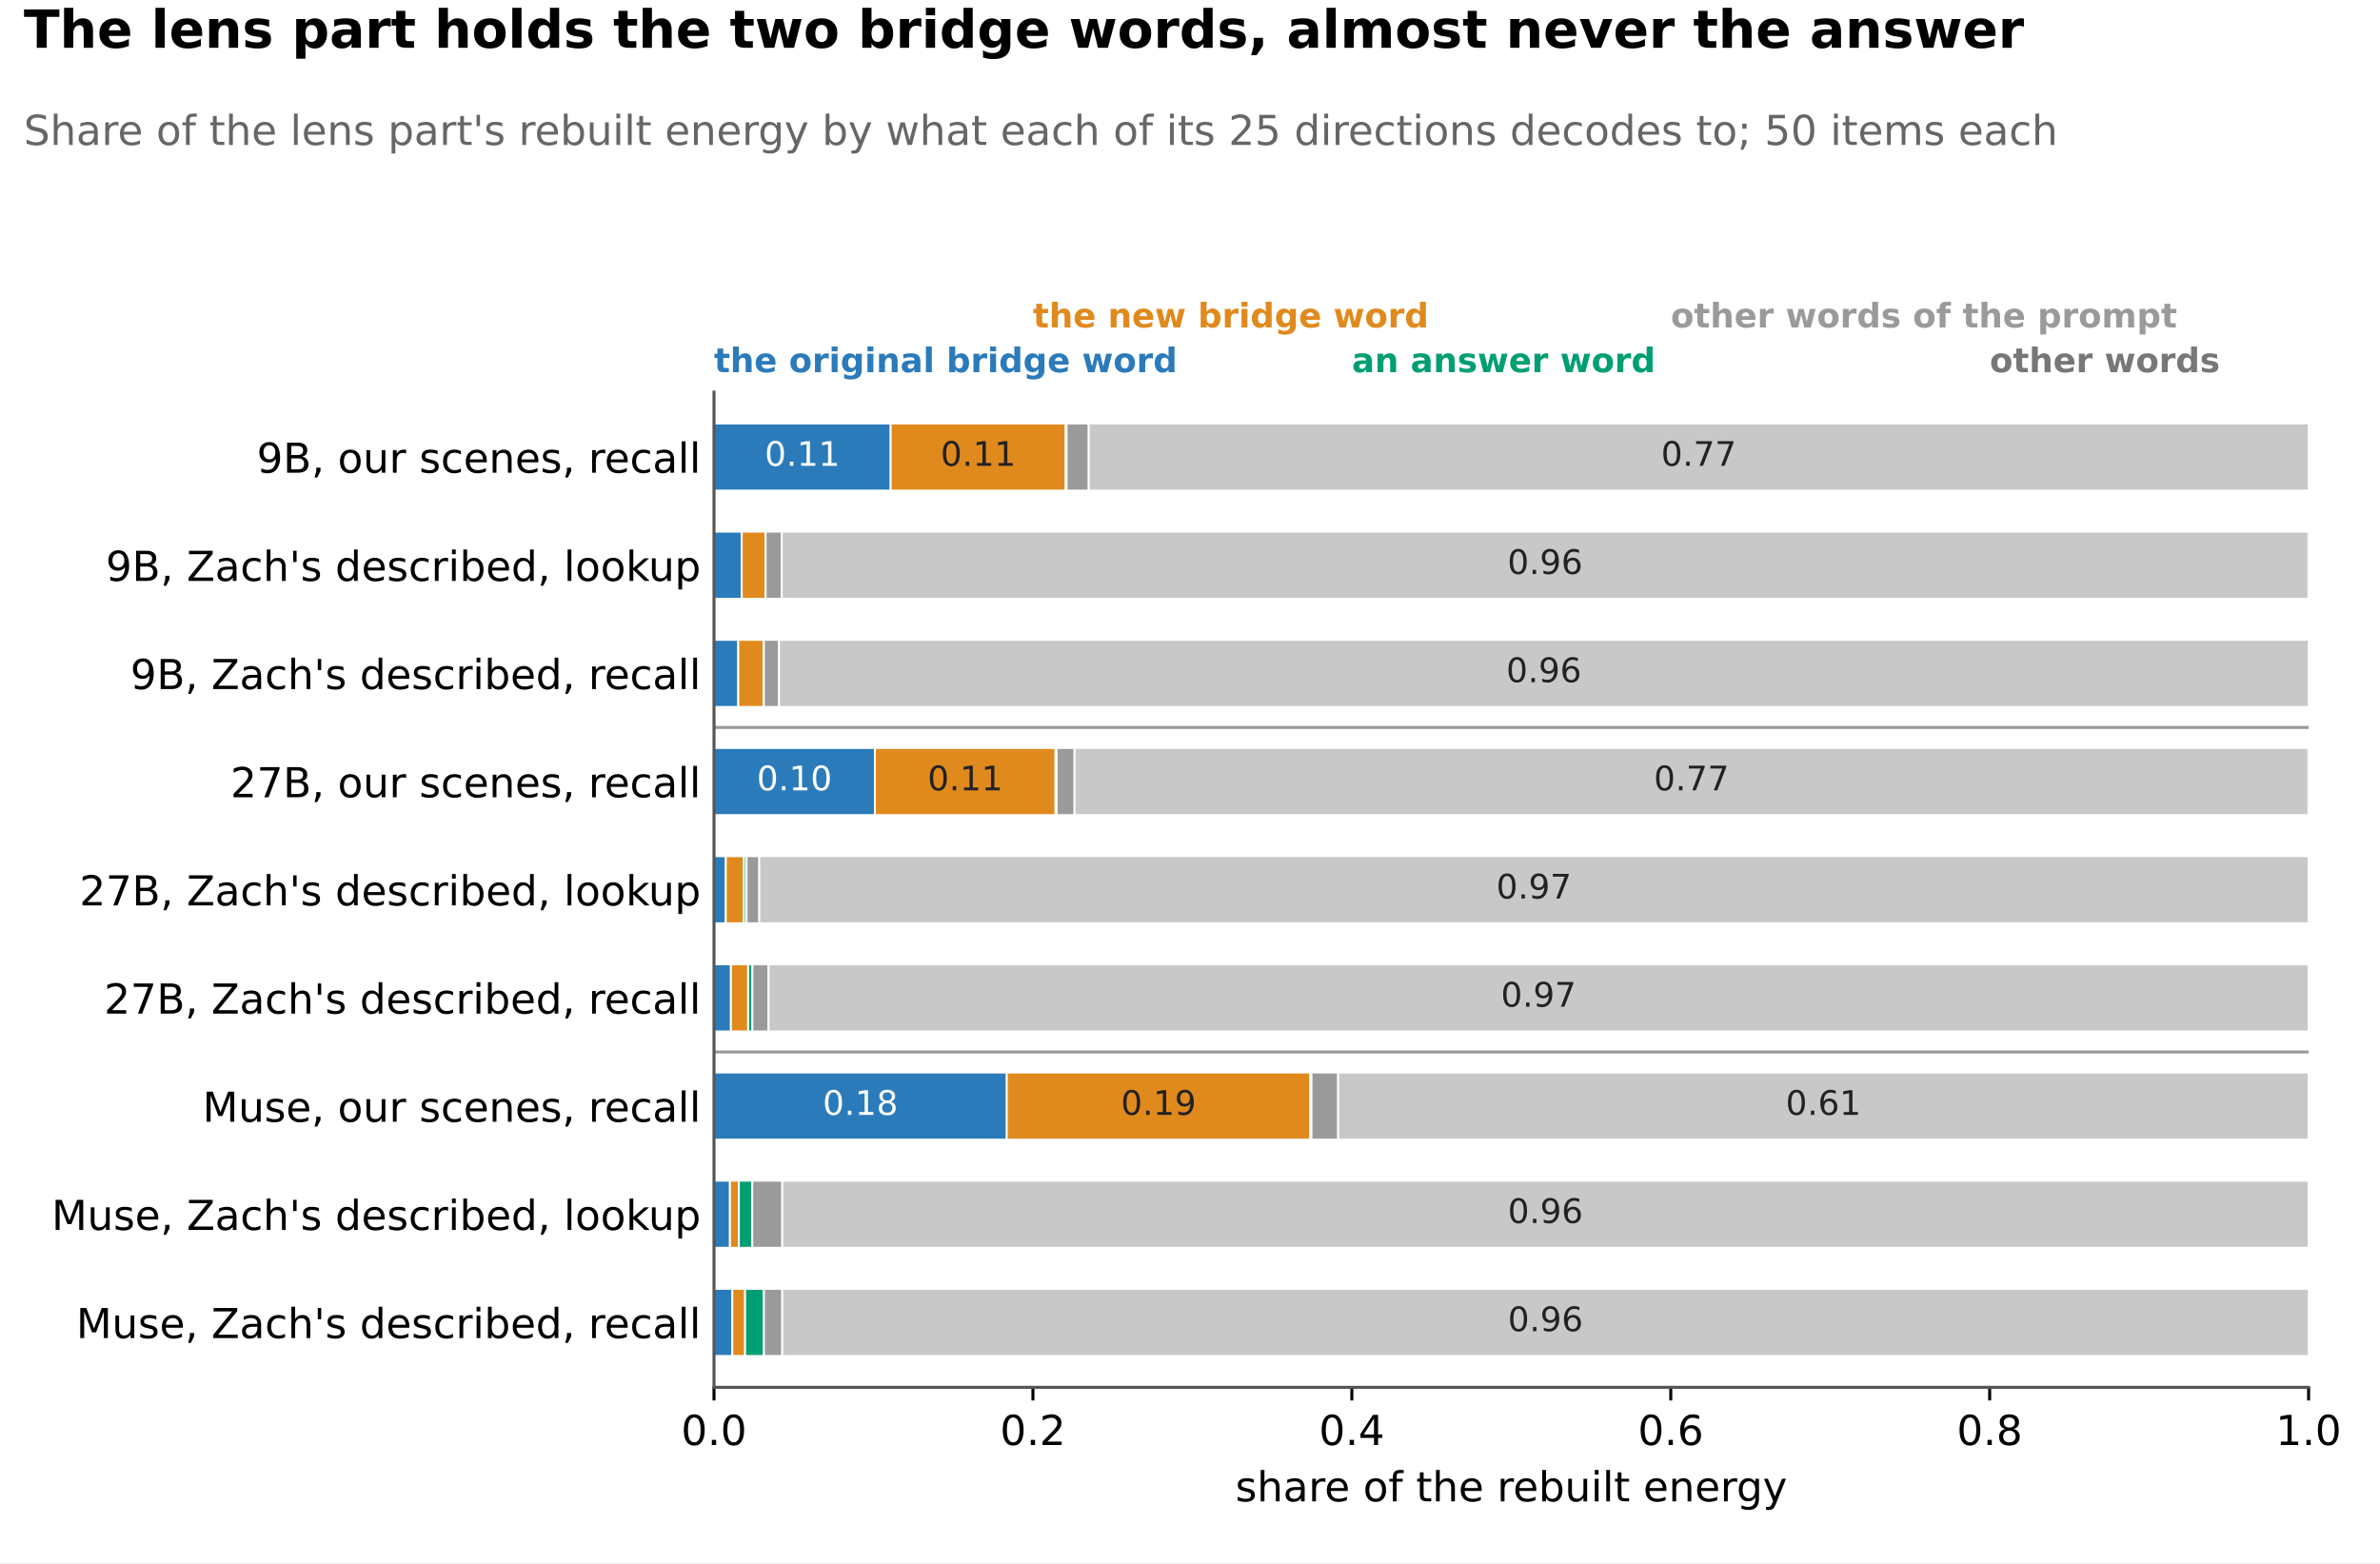
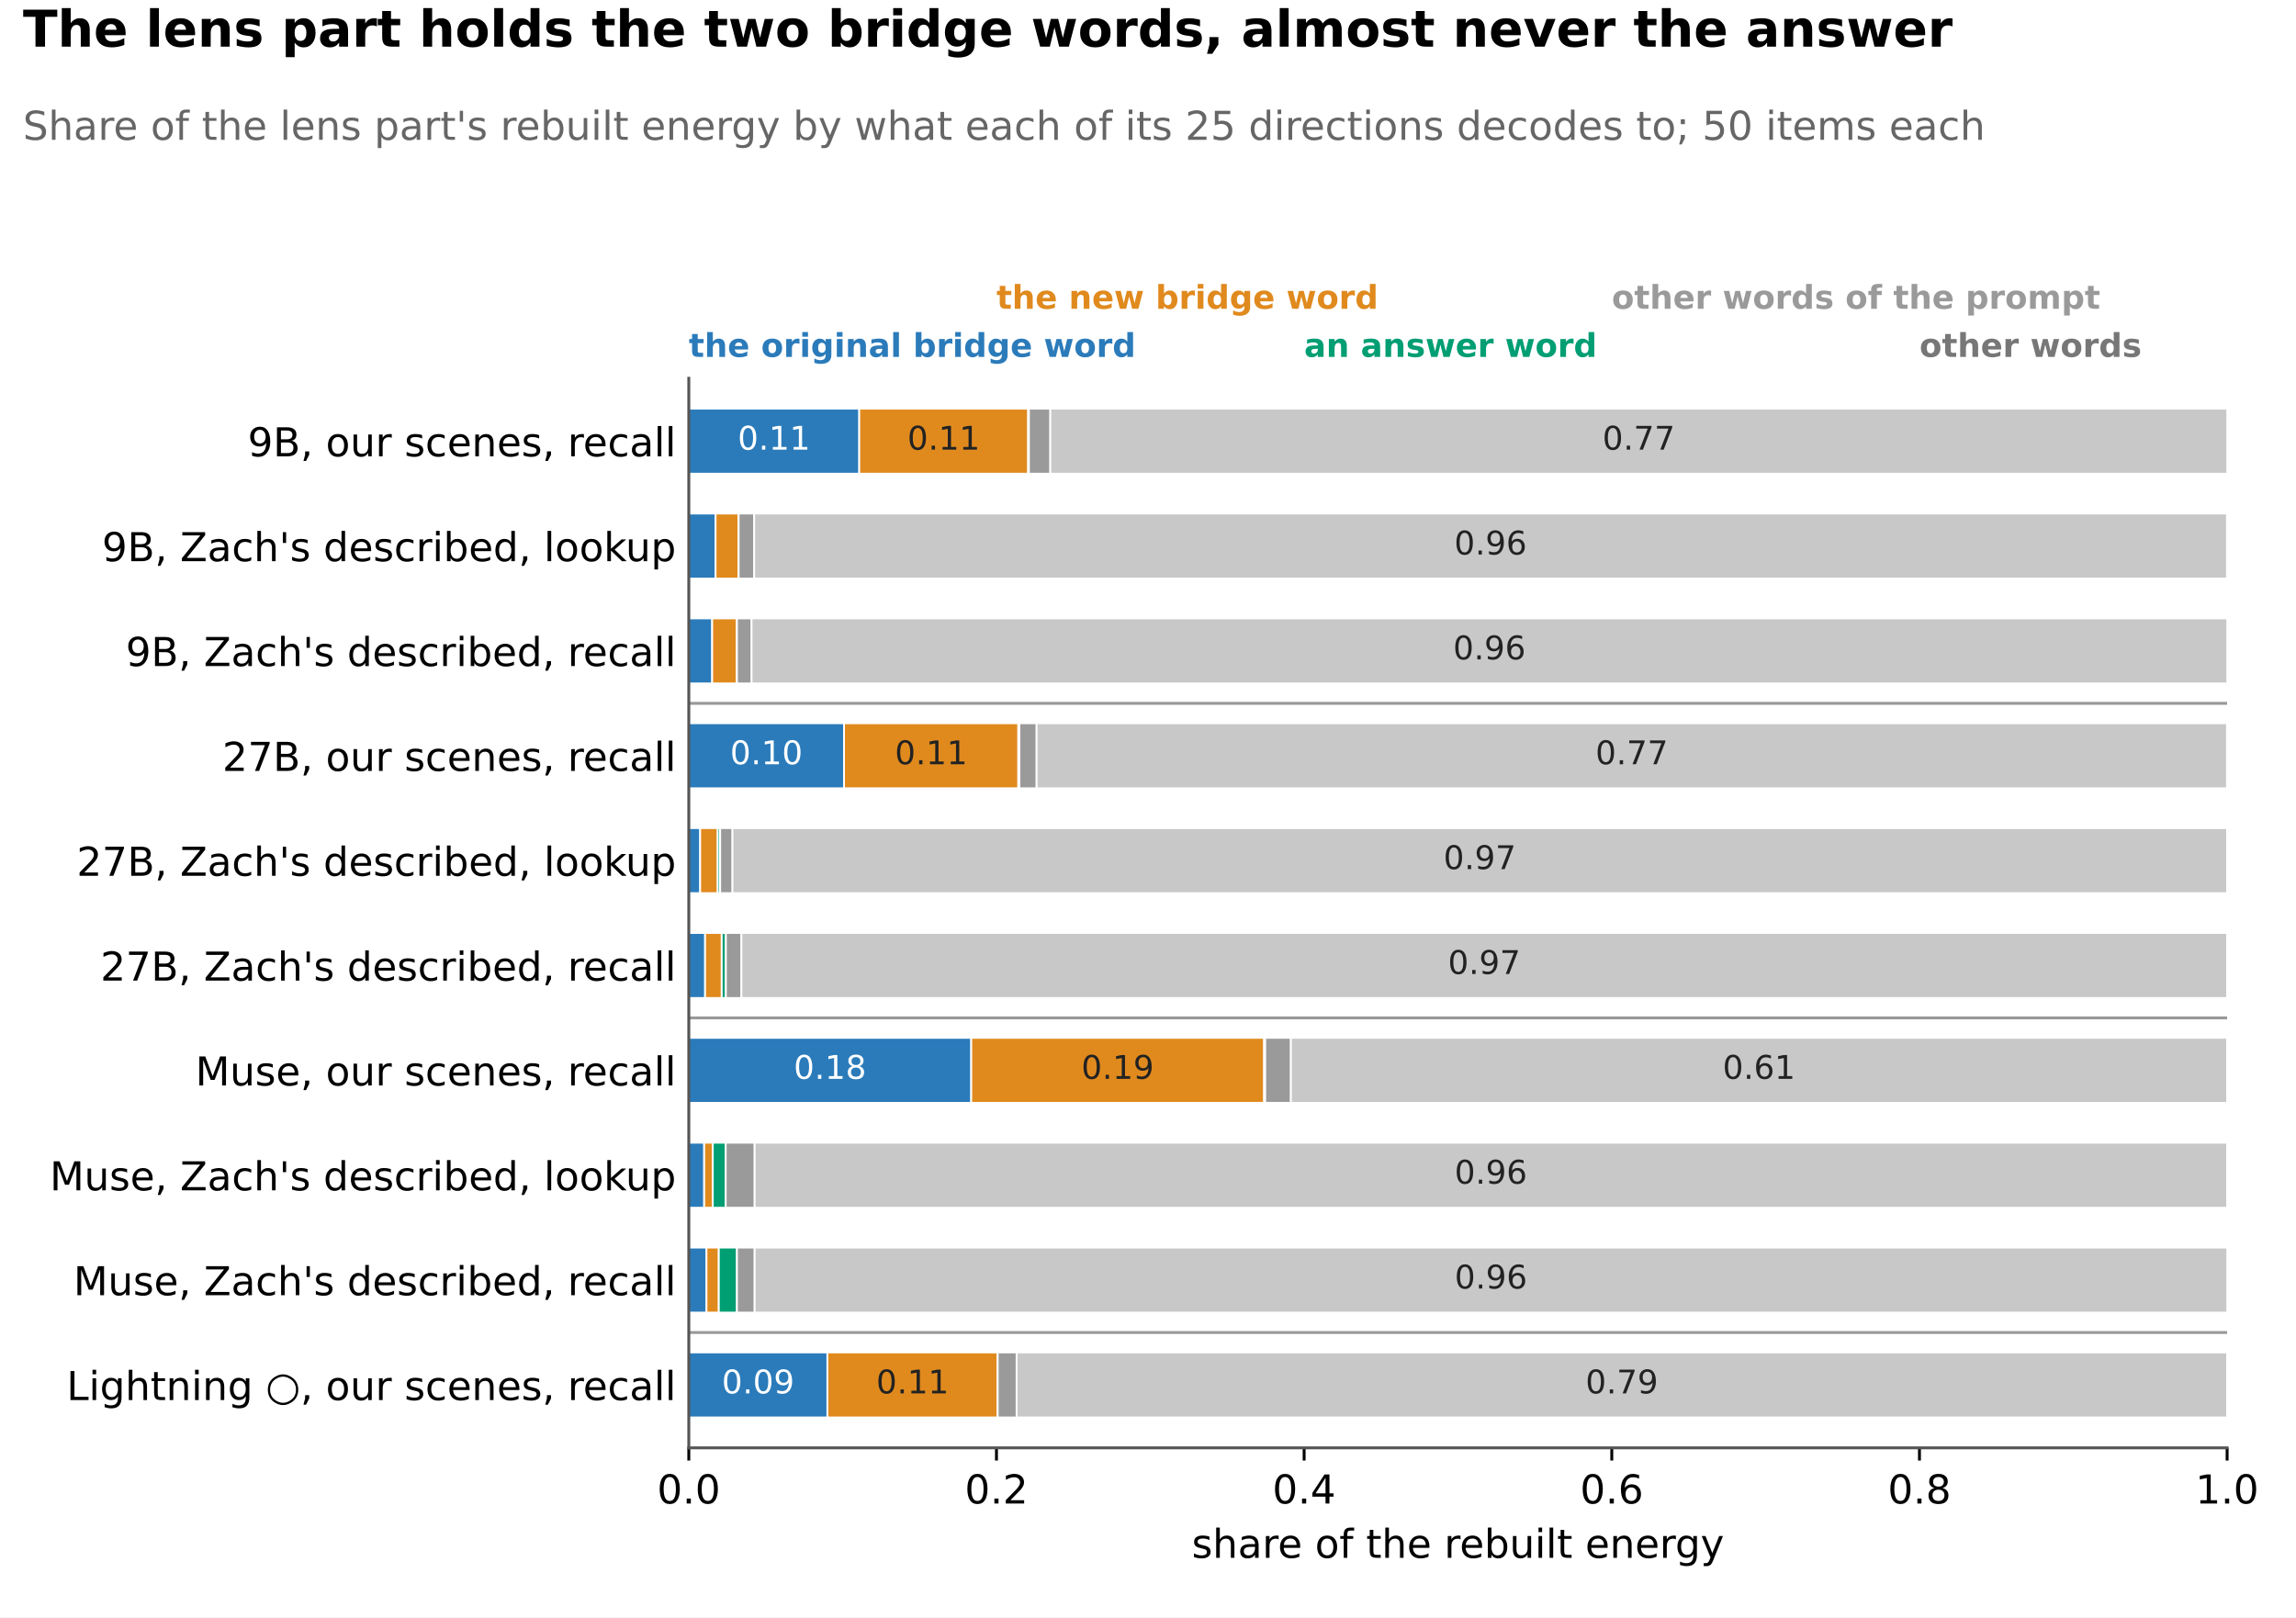
- <svg xmlns="http://www.w3.org/2000/svg" xmlns:xlink="http://www.w3.org/1999/xlink" width="633.6pt" height="416.16pt" viewBox="0 0 633.6 416.16" version="1.1">
+ <svg xmlns="http://www.w3.org/2000/svg" xmlns:xlink="http://www.w3.org/1999/xlink" width="633.6pt" height="446.4pt" viewBox="0 0 633.6 446.4" version="1.1">
  <defs>
    <style type="text/css">*{stroke-linejoin: round; stroke-linecap: butt}</style>
  </defs>
  <g id="figure_1">
    <g id="patch_1">
-       <path d="M 0 416.16  L 633.6 416.16  L 633.6 0  L 0 0  z " style="fill: #ffffff" />
+       <path d="M 0 446.4  L 633.6 446.4  L 633.6 0  L 0 0  z " style="fill: #ffffff" />
    </g>
    <g id="axes_1">
      <g id="patch_2">
-         <path d="M 190.08 369.36  L 614.592 369.36  L 614.592 104.4  L 190.08 104.4  z " style="fill: #ffffff" />
+         <path d="M 190.08 399.6  L 614.592 399.6  L 614.592 104.4  L 190.08 104.4  z " style="fill: #ffffff" />
      </g>
      <g id="patch_3">
-         <path d="M 190.08 130.608  L 237.116 130.608  L 237.116 112.752  L 190.08 112.752  z " clip-path="url(#p2436684995)" style="fill: #2b7bba; stroke: #ffffff; stroke-width: 0.5; stroke-linejoin: miter" />
+         <path d="M 190.08 130.736  L 237.116 130.736  L 237.116 112.793  L 190.08 112.793  z " clip-path="url(#pae922a50f0)" style="fill: #2b7bba; stroke: #ffffff; stroke-width: 0.5; stroke-linejoin: miter" />
      </g>
      <g id="patch_4">
-         <path d="M 237.116 130.608  L 283.727 130.608  L 283.727 112.752  L 237.116 112.752  z " clip-path="url(#p2436684995)" style="fill: #e08a1e; stroke: #ffffff; stroke-width: 0.5; stroke-linejoin: miter" />
+         <path d="M 237.116 130.736  L 283.727 130.736  L 283.727 112.793  L 237.116 112.793  z " clip-path="url(#pae922a50f0)" style="fill: #e08a1e; stroke: #ffffff; stroke-width: 0.5; stroke-linejoin: miter" />
      </g>
      <g id="patch_5">
-         <path d="M 283.727 130.608  L 283.94 130.608  L 283.94 112.752  L 283.727 112.752  z " clip-path="url(#p2436684995)" style="fill: #009e73; stroke: #ffffff; stroke-width: 0.5; stroke-linejoin: miter" />
+         <path d="M 283.727 130.736  L 283.94 130.736  L 283.94 112.793  L 283.727 112.793  z " clip-path="url(#pae922a50f0)" style="fill: #009e73; stroke: #ffffff; stroke-width: 0.5; stroke-linejoin: miter" />
      </g>
      <g id="patch_6">
-         <path d="M 283.94 130.608  L 289.84 130.608  L 289.84 112.752  L 283.94 112.752  z " clip-path="url(#p2436684995)" style="fill: #9a9a9a; stroke: #ffffff; stroke-width: 0.5; stroke-linejoin: miter" />
+         <path d="M 283.94 130.736  L 289.84 130.736  L 289.84 112.793  L 283.94 112.793  z " clip-path="url(#pae922a50f0)" style="fill: #9a9a9a; stroke: #ffffff; stroke-width: 0.5; stroke-linejoin: miter" />
      </g>
      <g id="patch_7">
-         <path d="M 289.84 130.608  L 614.634 130.608  L 614.634 112.752  L 289.84 112.752  z " clip-path="url(#p2436684995)" style="fill: #c8c8c8; stroke: #ffffff; stroke-width: 0.5; stroke-linejoin: miter" />
+         <path d="M 289.84 130.736  L 614.634 130.736  L 614.634 112.793  L 289.84 112.793  z " clip-path="url(#pae922a50f0)" style="fill: #c8c8c8; stroke: #ffffff; stroke-width: 0.5; stroke-linejoin: miter" />
      </g>
      <g id="patch_8">
-         <path d="M 190.08 159.408  L 197.467 159.408  L 197.467 141.552  L 190.08 141.552  z " clip-path="url(#p2436684995)" style="fill: #2b7bba; stroke: #ffffff; stroke-width: 0.5; stroke-linejoin: miter" />
+         <path d="M 190.08 159.678  L 197.467 159.678  L 197.467 141.734  L 190.08 141.734  z " clip-path="url(#pae922a50f0)" style="fill: #2b7bba; stroke: #ffffff; stroke-width: 0.5; stroke-linejoin: miter" />
      </g>
      <g id="patch_9">
-         <path d="M 197.467 159.408  L 203.834 159.408  L 203.834 141.552  L 197.467 141.552  z " clip-path="url(#p2436684995)" style="fill: #e08a1e; stroke: #ffffff; stroke-width: 0.5; stroke-linejoin: miter" />
+         <path d="M 197.467 159.678  L 203.834 159.678  L 203.834 141.734  L 197.467 141.734  z " clip-path="url(#pae922a50f0)" style="fill: #e08a1e; stroke: #ffffff; stroke-width: 0.5; stroke-linejoin: miter" />
      </g>
      <g id="patch_10">
-         <path d="M 203.834 159.408  L 203.834 159.408  L 203.834 141.552  L 203.834 141.552  z " clip-path="url(#p2436684995)" style="fill: #009e73; stroke: #ffffff; stroke-width: 0.5; stroke-linejoin: miter" />
+         <path d="M 203.834 159.678  L 203.834 159.678  L 203.834 141.734  L 203.834 141.734  z " clip-path="url(#pae922a50f0)" style="fill: #009e73; stroke: #ffffff; stroke-width: 0.5; stroke-linejoin: miter" />
      </g>
      <g id="patch_11">
-         <path d="M 203.834 159.408  L 208.122 159.408  L 208.122 141.552  L 203.834 141.552  z " clip-path="url(#p2436684995)" style="fill: #9a9a9a; stroke: #ffffff; stroke-width: 0.5; stroke-linejoin: miter" />
+         <path d="M 203.834 159.678  L 208.122 159.678  L 208.122 141.734  L 203.834 141.734  z " clip-path="url(#pae922a50f0)" style="fill: #9a9a9a; stroke: #ffffff; stroke-width: 0.5; stroke-linejoin: miter" />
      </g>
      <g id="patch_12">
-         <path d="M 208.122 159.408  L 614.55 159.408  L 614.55 141.552  L 208.122 141.552  z " clip-path="url(#p2436684995)" style="fill: #c8c8c8; stroke: #ffffff; stroke-width: 0.5; stroke-linejoin: miter" />
+         <path d="M 208.122 159.678  L 614.55 159.678  L 614.55 141.734  L 208.122 141.734  z " clip-path="url(#pae922a50f0)" style="fill: #c8c8c8; stroke: #ffffff; stroke-width: 0.5; stroke-linejoin: miter" />
      </g>
      <g id="patch_13">
-         <path d="M 190.08 188.208  L 196.533 188.208  L 196.533 170.352  L 190.08 170.352  z " clip-path="url(#p2436684995)" style="fill: #2b7bba; stroke: #ffffff; stroke-width: 0.5; stroke-linejoin: miter" />
+         <path d="M 190.08 188.619  L 196.533 188.619  L 196.533 170.675  L 190.08 170.675  z " clip-path="url(#pae922a50f0)" style="fill: #2b7bba; stroke: #ffffff; stroke-width: 0.5; stroke-linejoin: miter" />
      </g>
      <g id="patch_14">
-         <path d="M 196.533 188.208  L 203.367 188.208  L 203.367 170.352  L 196.533 170.352  z " clip-path="url(#p2436684995)" style="fill: #e08a1e; stroke: #ffffff; stroke-width: 0.5; stroke-linejoin: miter" />
+         <path d="M 196.533 188.619  L 203.367 188.619  L 203.367 170.675  L 196.533 170.675  z " clip-path="url(#pae922a50f0)" style="fill: #e08a1e; stroke: #ffffff; stroke-width: 0.5; stroke-linejoin: miter" />
      </g>
      <g id="patch_15">
-         <path d="M 203.367 188.208  L 203.367 188.208  L 203.367 170.352  L 203.367 170.352  z " clip-path="url(#p2436684995)" style="fill: #009e73; stroke: #ffffff; stroke-width: 0.5; stroke-linejoin: miter" />
+         <path d="M 203.367 188.619  L 203.367 188.619  L 203.367 170.675  L 203.367 170.675  z " clip-path="url(#pae922a50f0)" style="fill: #009e73; stroke: #ffffff; stroke-width: 0.5; stroke-linejoin: miter" />
      </g>
      <g id="patch_16">
-         <path d="M 203.367 188.208  L 207.4 188.208  L 207.4 170.352  L 203.367 170.352  z " clip-path="url(#p2436684995)" style="fill: #9a9a9a; stroke: #ffffff; stroke-width: 0.5; stroke-linejoin: miter" />
+         <path d="M 203.367 188.619  L 207.4 188.619  L 207.4 170.675  L 203.367 170.675  z " clip-path="url(#pae922a50f0)" style="fill: #9a9a9a; stroke: #ffffff; stroke-width: 0.5; stroke-linejoin: miter" />
      </g>
      <g id="patch_17">
-         <path d="M 207.4 188.208  L 614.634 188.208  L 614.634 170.352  L 207.4 170.352  z " clip-path="url(#p2436684995)" style="fill: #c8c8c8; stroke: #ffffff; stroke-width: 0.5; stroke-linejoin: miter" />
+         <path d="M 207.4 188.619  L 614.634 188.619  L 614.634 170.675  L 207.4 170.675  z " clip-path="url(#pae922a50f0)" style="fill: #c8c8c8; stroke: #ffffff; stroke-width: 0.5; stroke-linejoin: miter" />
      </g>
      <g id="patch_18">
-         <path d="M 190.08 217.008  L 232.913 217.008  L 232.913 199.152  L 190.08 199.152  z " clip-path="url(#p2436684995)" style="fill: #2b7bba; stroke: #ffffff; stroke-width: 0.5; stroke-linejoin: miter" />
+         <path d="M 190.08 217.56  L 232.913 217.56  L 232.913 199.616  L 190.08 199.616  z " clip-path="url(#pae922a50f0)" style="fill: #2b7bba; stroke: #ffffff; stroke-width: 0.5; stroke-linejoin: miter" />
      </g>
      <g id="patch_19">
-         <path d="M 232.913 217.008  L 281.01 217.008  L 281.01 199.152  L 232.913 199.152  z " clip-path="url(#p2436684995)" style="fill: #e08a1e; stroke: #ffffff; stroke-width: 0.5; stroke-linejoin: miter" />
+         <path d="M 232.913 217.56  L 281.01 217.56  L 281.01 199.616  L 232.913 199.616  z " clip-path="url(#pae922a50f0)" style="fill: #e08a1e; stroke: #ffffff; stroke-width: 0.5; stroke-linejoin: miter" />
      </g>
      <g id="patch_20">
-         <path d="M 281.01 217.008  L 281.308 217.008  L 281.308 199.152  L 281.01 199.152  z " clip-path="url(#p2436684995)" style="fill: #009e73; stroke: #ffffff; stroke-width: 0.5; stroke-linejoin: miter" />
+         <path d="M 281.01 217.56  L 281.308 217.56  L 281.308 199.616  L 281.01 199.616  z " clip-path="url(#pae922a50f0)" style="fill: #009e73; stroke: #ffffff; stroke-width: 0.5; stroke-linejoin: miter" />
      </g>
      <g id="patch_21">
-         <path d="M 281.308 217.008  L 286.062 217.008  L 286.062 199.152  L 281.308 199.152  z " clip-path="url(#p2436684995)" style="fill: #9a9a9a; stroke: #ffffff; stroke-width: 0.5; stroke-linejoin: miter" />
+         <path d="M 281.308 217.56  L 286.062 217.56  L 286.062 199.616  L 281.308 199.616  z " clip-path="url(#pae922a50f0)" style="fill: #9a9a9a; stroke: #ffffff; stroke-width: 0.5; stroke-linejoin: miter" />
      </g>
      <g id="patch_22">
-         <path d="M 286.062 217.008  L 614.55 217.008  L 614.55 199.152  L 286.062 199.152  z " clip-path="url(#p2436684995)" style="fill: #c8c8c8; stroke: #ffffff; stroke-width: 0.5; stroke-linejoin: miter" />
+         <path d="M 286.062 217.56  L 614.55 217.56  L 614.55 199.616  L 286.062 199.616  z " clip-path="url(#pae922a50f0)" style="fill: #c8c8c8; stroke: #ffffff; stroke-width: 0.5; stroke-linejoin: miter" />
      </g>
      <g id="patch_23">
-         <path d="M 190.08 245.808  L 193.221 245.808  L 193.221 227.952  L 190.08 227.952  z " clip-path="url(#p2436684995)" style="fill: #2b7bba; stroke: #ffffff; stroke-width: 0.5; stroke-linejoin: miter" />
+         <path d="M 190.08 246.501  L 193.221 246.501  L 193.221 228.558  L 190.08 228.558  z " clip-path="url(#pae922a50f0)" style="fill: #2b7bba; stroke: #ffffff; stroke-width: 0.5; stroke-linejoin: miter" />
      </g>
      <g id="patch_24">
-         <path d="M 193.221 245.808  L 198.061 245.808  L 198.061 227.952  L 193.221 227.952  z " clip-path="url(#p2436684995)" style="fill: #e08a1e; stroke: #ffffff; stroke-width: 0.5; stroke-linejoin: miter" />
+         <path d="M 193.221 246.501  L 198.061 246.501  L 198.061 228.558  L 193.221 228.558  z " clip-path="url(#pae922a50f0)" style="fill: #e08a1e; stroke: #ffffff; stroke-width: 0.5; stroke-linejoin: miter" />
      </g>
      <g id="patch_25">
-         <path d="M 198.061 245.808  L 198.74 245.808  L 198.74 227.952  L 198.061 227.952  z " clip-path="url(#p2436684995)" style="fill: #009e73; stroke: #ffffff; stroke-width: 0.5; stroke-linejoin: miter" />
+         <path d="M 198.061 246.501  L 198.74 246.501  L 198.74 228.558  L 198.061 228.558  z " clip-path="url(#pae922a50f0)" style="fill: #009e73; stroke: #ffffff; stroke-width: 0.5; stroke-linejoin: miter" />
      </g>
      <g id="patch_26">
-         <path d="M 198.74 245.808  L 202.136 245.808  L 202.136 227.952  L 198.74 227.952  z " clip-path="url(#p2436684995)" style="fill: #9a9a9a; stroke: #ffffff; stroke-width: 0.5; stroke-linejoin: miter" />
+         <path d="M 198.74 246.501  L 202.136 246.501  L 202.136 228.558  L 198.74 228.558  z " clip-path="url(#pae922a50f0)" style="fill: #9a9a9a; stroke: #ffffff; stroke-width: 0.5; stroke-linejoin: miter" />
      </g>
      <g id="patch_27">
-         <path d="M 202.136 245.808  L 614.592 245.808  L 614.592 227.952  L 202.136 227.952  z " clip-path="url(#p2436684995)" style="fill: #c8c8c8; stroke: #ffffff; stroke-width: 0.5; stroke-linejoin: miter" />
+         <path d="M 202.136 246.501  L 614.592 246.501  L 614.592 228.558  L 202.136 228.558  z " clip-path="url(#pae922a50f0)" style="fill: #c8c8c8; stroke: #ffffff; stroke-width: 0.5; stroke-linejoin: miter" />
      </g>
      <g id="patch_28">
-         <path d="M 190.08 274.608  L 194.58 274.608  L 194.58 256.752  L 190.08 256.752  z " clip-path="url(#p2436684995)" style="fill: #2b7bba; stroke: #ffffff; stroke-width: 0.5; stroke-linejoin: miter" />
+         <path d="M 190.08 275.442  L 194.58 275.442  L 194.58 257.499  L 190.08 257.499  z " clip-path="url(#pae922a50f0)" style="fill: #2b7bba; stroke: #ffffff; stroke-width: 0.5; stroke-linejoin: miter" />
      </g>
      <g id="patch_29">
-         <path d="M 194.58 274.608  L 199.165 274.608  L 199.165 256.752  L 194.58 256.752  z " clip-path="url(#p2436684995)" style="fill: #e08a1e; stroke: #ffffff; stroke-width: 0.5; stroke-linejoin: miter" />
+         <path d="M 194.58 275.442  L 199.165 275.442  L 199.165 257.499  L 194.58 257.499  z " clip-path="url(#pae922a50f0)" style="fill: #e08a1e; stroke: #ffffff; stroke-width: 0.5; stroke-linejoin: miter" />
      </g>
      <g id="patch_30">
-         <path d="M 199.165 274.608  L 200.311 274.608  L 200.311 256.752  L 199.165 256.752  z " clip-path="url(#p2436684995)" style="fill: #009e73; stroke: #ffffff; stroke-width: 0.5; stroke-linejoin: miter" />
+         <path d="M 199.165 275.442  L 200.311 275.442  L 200.311 257.499  L 199.165 257.499  z " clip-path="url(#pae922a50f0)" style="fill: #009e73; stroke: #ffffff; stroke-width: 0.5; stroke-linejoin: miter" />
      </g>
      <g id="patch_31">
-         <path d="M 200.311 274.608  L 204.598 274.608  L 204.598 256.752  L 200.311 256.752  z " clip-path="url(#p2436684995)" style="fill: #9a9a9a; stroke: #ffffff; stroke-width: 0.5; stroke-linejoin: miter" />
+         <path d="M 200.311 275.442  L 204.598 275.442  L 204.598 257.499  L 200.311 257.499  z " clip-path="url(#pae922a50f0)" style="fill: #9a9a9a; stroke: #ffffff; stroke-width: 0.5; stroke-linejoin: miter" />
      </g>
      <g id="patch_32">
-         <path d="M 204.598 274.608  L 614.592 274.608  L 614.592 256.752  L 204.598 256.752  z " clip-path="url(#p2436684995)" style="fill: #c8c8c8; stroke: #ffffff; stroke-width: 0.5; stroke-linejoin: miter" />
+         <path d="M 204.598 275.442  L 614.592 275.442  L 614.592 257.499  L 204.598 257.499  z " clip-path="url(#pae922a50f0)" style="fill: #c8c8c8; stroke: #ffffff; stroke-width: 0.5; stroke-linejoin: miter" />
      </g>
      <g id="patch_33">
-         <path d="M 190.08 303.408  L 268.02 303.408  L 268.02 285.552  L 190.08 285.552  z " clip-path="url(#p2436684995)" style="fill: #2b7bba; stroke: #ffffff; stroke-width: 0.5; stroke-linejoin: miter" />
+         <path d="M 190.08 304.384  L 268.02 304.384  L 268.02 286.44  L 190.08 286.44  z " clip-path="url(#pae922a50f0)" style="fill: #2b7bba; stroke: #ffffff; stroke-width: 0.5; stroke-linejoin: miter" />
      </g>
      <g id="patch_34">
-         <path d="M 268.02 303.408  L 348.847 303.408  L 348.847 285.552  L 268.02 285.552  z " clip-path="url(#p2436684995)" style="fill: #e08a1e; stroke: #ffffff; stroke-width: 0.5; stroke-linejoin: miter" />
+         <path d="M 268.02 304.384  L 348.847 304.384  L 348.847 286.44  L 268.02 286.44  z " clip-path="url(#pae922a50f0)" style="fill: #e08a1e; stroke: #ffffff; stroke-width: 0.5; stroke-linejoin: miter" />
      </g>
      <g id="patch_35">
-         <path d="M 348.847 303.408  L 349.145 303.408  L 349.145 285.552  L 348.847 285.552  z " clip-path="url(#p2436684995)" style="fill: #009e73; stroke: #ffffff; stroke-width: 0.5; stroke-linejoin: miter" />
+         <path d="M 348.847 304.384  L 349.145 304.384  L 349.145 286.44  L 348.847 286.44  z " clip-path="url(#pae922a50f0)" style="fill: #009e73; stroke: #ffffff; stroke-width: 0.5; stroke-linejoin: miter" />
      </g>
      <g id="patch_36">
-         <path d="M 349.145 303.408  L 356.234 303.408  L 356.234 285.552  L 349.145 285.552  z " clip-path="url(#p2436684995)" style="fill: #9a9a9a; stroke: #ffffff; stroke-width: 0.5; stroke-linejoin: miter" />
+         <path d="M 349.145 304.384  L 356.234 304.384  L 356.234 286.44  L 349.145 286.44  z " clip-path="url(#pae922a50f0)" style="fill: #9a9a9a; stroke: #ffffff; stroke-width: 0.5; stroke-linejoin: miter" />
      </g>
      <g id="patch_37">
-         <path d="M 356.234 303.408  L 614.592 303.408  L 614.592 285.552  L 356.234 285.552  z " clip-path="url(#p2436684995)" style="fill: #c8c8c8; stroke: #ffffff; stroke-width: 0.5; stroke-linejoin: miter" />
+         <path d="M 356.234 304.384  L 614.592 304.384  L 614.592 286.44  L 356.234 286.44  z " clip-path="url(#pae922a50f0)" style="fill: #c8c8c8; stroke: #ffffff; stroke-width: 0.5; stroke-linejoin: miter" />
      </g>
      <g id="patch_38">
-         <path d="M 190.08 332.208  L 194.325 332.208  L 194.325 314.352  L 190.08 314.352  z " clip-path="url(#p2436684995)" style="fill: #2b7bba; stroke: #ffffff; stroke-width: 0.5; stroke-linejoin: miter" />
+         <path d="M 190.08 333.325  L 194.325 333.325  L 194.325 315.381  L 190.08 315.381  z " clip-path="url(#pae922a50f0)" style="fill: #2b7bba; stroke: #ffffff; stroke-width: 0.5; stroke-linejoin: miter" />
      </g>
      <g id="patch_39">
-         <path d="M 194.325 332.208  L 196.702 332.208  L 196.702 314.352  L 194.325 314.352  z " clip-path="url(#p2436684995)" style="fill: #e08a1e; stroke: #ffffff; stroke-width: 0.5; stroke-linejoin: miter" />
+         <path d="M 194.325 333.325  L 196.702 333.325  L 196.702 315.381  L 194.325 315.381  z " clip-path="url(#pae922a50f0)" style="fill: #e08a1e; stroke: #ffffff; stroke-width: 0.5; stroke-linejoin: miter" />
      </g>
      <g id="patch_40">
-         <path d="M 196.702 332.208  L 200.268 332.208  L 200.268 314.352  L 196.702 314.352  z " clip-path="url(#p2436684995)" style="fill: #009e73; stroke: #ffffff; stroke-width: 0.5; stroke-linejoin: miter" />
+         <path d="M 196.702 333.325  L 200.268 333.325  L 200.268 315.381  L 196.702 315.381  z " clip-path="url(#pae922a50f0)" style="fill: #009e73; stroke: #ffffff; stroke-width: 0.5; stroke-linejoin: miter" />
      </g>
      <g id="patch_41">
-         <path d="M 200.268 332.208  L 208.249 332.208  L 208.249 314.352  L 200.268 314.352  z " clip-path="url(#p2436684995)" style="fill: #9a9a9a; stroke: #ffffff; stroke-width: 0.5; stroke-linejoin: miter" />
+         <path d="M 200.268 333.325  L 208.249 333.325  L 208.249 315.381  L 200.268 315.381  z " clip-path="url(#pae922a50f0)" style="fill: #9a9a9a; stroke: #ffffff; stroke-width: 0.5; stroke-linejoin: miter" />
      </g>
      <g id="patch_42">
-         <path d="M 208.249 332.208  L 614.592 332.208  L 614.592 314.352  L 208.249 314.352  z " clip-path="url(#p2436684995)" style="fill: #c8c8c8; stroke: #ffffff; stroke-width: 0.5; stroke-linejoin: miter" />
+         <path d="M 208.249 333.325  L 614.592 333.325  L 614.592 315.381  L 208.249 315.381  z " clip-path="url(#pae922a50f0)" style="fill: #c8c8c8; stroke: #ffffff; stroke-width: 0.5; stroke-linejoin: miter" />
      </g>
      <g id="patch_43">
-         <path d="M 190.08 361.008  L 194.962 361.008  L 194.962 343.152  L 190.08 343.152  z " clip-path="url(#p2436684995)" style="fill: #2b7bba; stroke: #ffffff; stroke-width: 0.5; stroke-linejoin: miter" />
+         <path d="M 190.08 362.266  L 194.962 362.266  L 194.962 344.322  L 190.08 344.322  z " clip-path="url(#pae922a50f0)" style="fill: #2b7bba; stroke: #ffffff; stroke-width: 0.5; stroke-linejoin: miter" />
      </g>
      <g id="patch_44">
-         <path d="M 194.962 361.008  L 198.358 361.008  L 198.358 343.152  L 194.962 343.152  z " clip-path="url(#p2436684995)" style="fill: #e08a1e; stroke: #ffffff; stroke-width: 0.5; stroke-linejoin: miter" />
+         <path d="M 194.962 362.266  L 198.358 362.266  L 198.358 344.322  L 194.962 344.322  z " clip-path="url(#pae922a50f0)" style="fill: #e08a1e; stroke: #ffffff; stroke-width: 0.5; stroke-linejoin: miter" />
      </g>
      <g id="patch_45">
-         <path d="M 198.358 361.008  L 203.367 361.008  L 203.367 343.152  L 198.358 343.152  z " clip-path="url(#p2436684995)" style="fill: #009e73; stroke: #ffffff; stroke-width: 0.5; stroke-linejoin: miter" />
+         <path d="M 198.358 362.266  L 203.367 362.266  L 203.367 344.322  L 198.358 344.322  z " clip-path="url(#pae922a50f0)" style="fill: #009e73; stroke: #ffffff; stroke-width: 0.5; stroke-linejoin: miter" />
      </g>
      <g id="patch_46">
-         <path d="M 203.367 361.008  L 208.249 361.008  L 208.249 343.152  L 203.367 343.152  z " clip-path="url(#p2436684995)" style="fill: #9a9a9a; stroke: #ffffff; stroke-width: 0.5; stroke-linejoin: miter" />
+         <path d="M 203.367 362.266  L 208.249 362.266  L 208.249 344.322  L 203.367 344.322  z " clip-path="url(#pae922a50f0)" style="fill: #9a9a9a; stroke: #ffffff; stroke-width: 0.5; stroke-linejoin: miter" />
      </g>
      <g id="patch_47">
-         <path d="M 208.249 361.008  L 614.634 361.008  L 614.634 343.152  L 208.249 343.152  z " clip-path="url(#p2436684995)" style="fill: #c8c8c8; stroke: #ffffff; stroke-width: 0.5; stroke-linejoin: miter" />
+         <path d="M 208.249 362.266  L 614.634 362.266  L 614.634 344.322  L 208.249 344.322  z " clip-path="url(#pae922a50f0)" style="fill: #c8c8c8; stroke: #ffffff; stroke-width: 0.5; stroke-linejoin: miter" />
+       </g>
+       <g id="patch_48">
+         <path d="M 190.08 391.207  L 228.329 391.207  L 228.329 373.264  L 190.08 373.264  z " clip-path="url(#pae922a50f0)" style="fill: #2b7bba; stroke: #ffffff; stroke-width: 0.5; stroke-linejoin: miter" />
+       </g>
+       <g id="patch_49">
+         <path d="M 228.329 391.207  L 275.322 391.207  L 275.322 373.264  L 228.329 373.264  z " clip-path="url(#pae922a50f0)" style="fill: #e08a1e; stroke: #ffffff; stroke-width: 0.5; stroke-linejoin: miter" />
+       </g>
+       <g id="patch_50">
+         <path d="M 275.322 391.207  L 275.322 391.207  L 275.322 373.264  L 275.322 373.264  z " clip-path="url(#pae922a50f0)" style="fill: #009e73; stroke: #ffffff; stroke-width: 0.5; stroke-linejoin: miter" />
+       </g>
+       <g id="patch_51">
+         <path d="M 275.322 391.207  L 280.544 391.207  L 280.544 373.264  L 275.322 373.264  z " clip-path="url(#pae922a50f0)" style="fill: #9a9a9a; stroke: #ffffff; stroke-width: 0.5; stroke-linejoin: miter" />
+       </g>
+       <g id="patch_52">
+         <path d="M 280.544 391.207  L 614.592 391.207  L 614.592 373.264  L 280.544 373.264  z " clip-path="url(#pae922a50f0)" style="fill: #c8c8c8; stroke: #ffffff; stroke-width: 0.5; stroke-linejoin: miter" />
      </g>
      <g id="matplotlib.axis_1">
        <g id="xtick_1">
          <g id="line2d_1">
            <defs>
-               <path id="maf169a754b" d="M 0 0  L 0 3.5  " style="stroke: #000000; stroke-width: 0.8" />
+               <path id="m3199cf1d13" d="M 0 0  L 0 3.5  " style="stroke: #000000; stroke-width: 0.8" />
            </defs>
            <g>
-               <use xlink:href="#maf169a754b" x="190.08" y="369.36" style="stroke: #000000; stroke-width: 0.8" />
+               <use xlink:href="#m3199cf1d13" x="190.08" y="399.6" style="stroke: #000000; stroke-width: 0.8" />
            </g>
          </g>
          <g id="text_1">
-             <text style="font-size: 11px; font-family: 'DejaVu Sans'; text-anchor: middle" x="190.08" y="384.717" transform="rotate(-0 190.08 384.7174)">0.0</text>
+             <text style="font-size: 11px; font-family: 'DejaVu Sans'; text-anchor: middle" x="190.08" y="414.957" transform="rotate(-0 190.08 414.9574)">0.0</text>
          </g>
        </g>
        <g id="xtick_2">
          <g id="line2d_2">
            <g>
-               <use xlink:href="#maf169a754b" x="274.982" y="369.36" style="stroke: #000000; stroke-width: 0.8" />
+               <use xlink:href="#m3199cf1d13" x="274.982" y="399.6" style="stroke: #000000; stroke-width: 0.8" />
            </g>
          </g>
          <g id="text_2">
-             <text style="font-size: 11px; font-family: 'DejaVu Sans'; text-anchor: middle" x="274.982" y="384.717" transform="rotate(-0 274.9824 384.7174)">0.2</text>
+             <text style="font-size: 11px; font-family: 'DejaVu Sans'; text-anchor: middle" x="274.982" y="414.957" transform="rotate(-0 274.9824 414.9574)">0.2</text>
          </g>
        </g>
        <g id="xtick_3">
          <g id="line2d_3">
            <g>
-               <use xlink:href="#maf169a754b" x="359.885" y="369.36" style="stroke: #000000; stroke-width: 0.8" />
+               <use xlink:href="#m3199cf1d13" x="359.885" y="399.6" style="stroke: #000000; stroke-width: 0.8" />
            </g>
          </g>
          <g id="text_3">
-             <text style="font-size: 11px; font-family: 'DejaVu Sans'; text-anchor: middle" x="359.885" y="384.717" transform="rotate(-0 359.8848 384.7174)">0.4</text>
+             <text style="font-size: 11px; font-family: 'DejaVu Sans'; text-anchor: middle" x="359.885" y="414.957" transform="rotate(-0 359.8848 414.9574)">0.4</text>
          </g>
        </g>
        <g id="xtick_4">
          <g id="line2d_4">
            <g>
-               <use xlink:href="#maf169a754b" x="444.787" y="369.36" style="stroke: #000000; stroke-width: 0.8" />
+               <use xlink:href="#m3199cf1d13" x="444.787" y="399.6" style="stroke: #000000; stroke-width: 0.8" />
            </g>
          </g>
          <g id="text_4">
-             <text style="font-size: 11px; font-family: 'DejaVu Sans'; text-anchor: middle" x="444.787" y="384.717" transform="rotate(-0 444.7872 384.7174)">0.6</text>
+             <text style="font-size: 11px; font-family: 'DejaVu Sans'; text-anchor: middle" x="444.787" y="414.957" transform="rotate(-0 444.7872 414.9574)">0.6</text>
          </g>
        </g>
        <g id="xtick_5">
          <g id="line2d_5">
            <g>
-               <use xlink:href="#maf169a754b" x="529.69" y="369.36" style="stroke: #000000; stroke-width: 0.8" />
+               <use xlink:href="#m3199cf1d13" x="529.69" y="399.6" style="stroke: #000000; stroke-width: 0.8" />
            </g>
          </g>
          <g id="text_5">
-             <text style="font-size: 11px; font-family: 'DejaVu Sans'; text-anchor: middle" x="529.69" y="384.717" transform="rotate(-0 529.6896 384.7174)">0.8</text>
+             <text style="font-size: 11px; font-family: 'DejaVu Sans'; text-anchor: middle" x="529.69" y="414.957" transform="rotate(-0 529.6896 414.9574)">0.8</text>
          </g>
        </g>
        <g id="xtick_6">
          <g id="line2d_6">
            <g>
-               <use xlink:href="#maf169a754b" x="614.592" y="369.36" style="stroke: #000000; stroke-width: 0.8" />
+               <use xlink:href="#m3199cf1d13" x="614.592" y="399.6" style="stroke: #000000; stroke-width: 0.8" />
            </g>
          </g>
          <g id="text_6">
-             <text style="font-size: 11px; font-family: 'DejaVu Sans'; text-anchor: middle" x="614.592" y="384.717" transform="rotate(-0 614.592 384.7174)">1.0</text>
+             <text style="font-size: 11px; font-family: 'DejaVu Sans'; text-anchor: middle" x="614.592" y="414.957" transform="rotate(-0 614.592 414.9574)">1.0</text>
          </g>
        </g>
        <g id="text_7">
-           <text style="font-size: 11px; font-family: 'DejaVu Sans'; text-anchor: middle" x="402.336" y="399.718" transform="rotate(-0 402.336 399.7183)">share of the rebuilt energy</text>
+           <text style="font-size: 11px; font-family: 'DejaVu Sans'; text-anchor: middle" x="402.336" y="429.958" transform="rotate(-0 402.336 429.9583)">share of the rebuilt energy</text>
        </g>
      </g>
      <g id="matplotlib.axis_2">
        <g id="ytick_1">
          <g id="line2d_7" />
          <g id="text_8">
-             <text style="font-size: 11px; font-family: 'DejaVu Sans'; text-anchor: end" x="186.58" y="125.859" transform="rotate(-0 186.58 125.8591)">9B, our scenes, recall</text>
+             <text style="font-size: 11px; font-family: 'DejaVu Sans'; text-anchor: end" x="186.58" y="125.944" transform="rotate(-0 186.58 125.9438)">9B, our scenes, recall</text>
          </g>
        </g>
        <g id="ytick_2">
          <g id="line2d_8" />
          <g id="text_9">
-             <text style="font-size: 11px; font-family: 'DejaVu Sans'; text-anchor: end" x="186.58" y="154.659" transform="rotate(-0 186.58 154.6591)">9B, Zach's described, lookup</text>
+             <text style="font-size: 11px; font-family: 'DejaVu Sans'; text-anchor: end" x="186.58" y="154.885" transform="rotate(-0 186.58 154.885)">9B, Zach's described, lookup</text>
          </g>
        </g>
        <g id="ytick_3">
          <g id="line2d_9" />
          <g id="text_10">
-             <text style="font-size: 11px; font-family: 'DejaVu Sans'; text-anchor: end" x="186.58" y="183.459" transform="rotate(-0 186.58 183.4591)">9B, Zach's described, recall</text>
+             <text style="font-size: 11px; font-family: 'DejaVu Sans'; text-anchor: end" x="186.58" y="183.826" transform="rotate(-0 186.58 183.8262)">9B, Zach's described, recall</text>
          </g>
        </g>
        <g id="ytick_4">
          <g id="line2d_10" />
          <g id="text_11">
-             <text style="font-size: 11px; font-family: 'DejaVu Sans'; text-anchor: end" x="186.58" y="212.259" transform="rotate(-0 186.58 212.2591)">27B, our scenes, recall</text>
+             <text style="font-size: 11px; font-family: 'DejaVu Sans'; text-anchor: end" x="186.58" y="212.767" transform="rotate(-0 186.58 212.7674)">27B, our scenes, recall</text>
          </g>
        </g>
        <g id="ytick_5">
          <g id="line2d_11" />
          <g id="text_12">
-             <text style="font-size: 11px; font-family: 'DejaVu Sans'; text-anchor: end" x="186.58" y="241.059" transform="rotate(-0 186.58 241.0591)">27B, Zach's described, lookup</text>
+             <text style="font-size: 11px; font-family: 'DejaVu Sans'; text-anchor: end" x="186.58" y="241.709" transform="rotate(-0 186.58 241.7086)">27B, Zach's described, lookup</text>
          </g>
        </g>
        <g id="ytick_6">
          <g id="line2d_12" />
          <g id="text_13">
-             <text style="font-size: 11px; font-family: 'DejaVu Sans'; text-anchor: end" x="186.58" y="269.859" transform="rotate(-0 186.58 269.8591)">27B, Zach's described, recall</text>
+             <text style="font-size: 11px; font-family: 'DejaVu Sans'; text-anchor: end" x="186.58" y="270.65" transform="rotate(-0 186.58 270.6497)">27B, Zach's described, recall</text>
          </g>
        </g>
        <g id="ytick_7">
          <g id="line2d_13" />
          <g id="text_14">
-             <text style="font-size: 11px; font-family: 'DejaVu Sans'; text-anchor: end" x="186.58" y="298.659" transform="rotate(-0 186.58 298.6591)">Muse, our scenes, recall</text>
+             <text style="font-size: 11px; font-family: 'DejaVu Sans'; text-anchor: end" x="186.58" y="299.591" transform="rotate(-0 186.58 299.5909)">Muse, our scenes, recall</text>
          </g>
        </g>
        <g id="ytick_8">
          <g id="line2d_14" />
          <g id="text_15">
-             <text style="font-size: 11px; font-family: 'DejaVu Sans'; text-anchor: end" x="186.58" y="327.459" transform="rotate(-0 186.58 327.4591)">Muse, Zach's described, lookup</text>
+             <text style="font-size: 11px; font-family: 'DejaVu Sans'; text-anchor: end" x="186.58" y="328.532" transform="rotate(-0 186.58 328.5321)">Muse, Zach's described, lookup</text>
          </g>
        </g>
        <g id="ytick_9">
          <g id="line2d_15" />
          <g id="text_16">
-             <text style="font-size: 11px; font-family: 'DejaVu Sans'; text-anchor: end" x="186.58" y="356.259" transform="rotate(-0 186.58 356.2591)">Muse, Zach's described, recall</text>
-           </g>
-         </g>
-       </g>
-       <g id="line2d_16">
-         <path d="M 190.08 193.68  L 614.592 193.68  " clip-path="url(#p2436684995)" style="fill: none; stroke: #999999; stroke-width: 0.8; stroke-linecap: square" />
+             <text style="font-size: 11px; font-family: 'DejaVu Sans'; text-anchor: end" x="186.58" y="357.473" transform="rotate(-0 186.58 357.4733)">Muse, Zach's described, recall</text>
+           </g>
+         </g>
+         <g id="ytick_10">
+           <g id="line2d_16" />
+           <g id="text_17">
+             <text style="font-size: 11px; font-family: 'DejaVu Sans'; text-anchor: end" x="186.58" y="386.414" transform="rotate(-0 186.58 386.4144)">Lightning ○, our scenes, recall</text>
+           </g>
+         </g>
      </g>
      <g id="line2d_17">
-         <path d="M 190.08 280.08  L 614.592 280.08  " clip-path="url(#p2436684995)" style="fill: none; stroke: #999999; stroke-width: 0.8; stroke-linecap: square" />
-       </g>
-       <g id="patch_48">
-         <path d="M 190.08 369.36  L 190.08 104.4  " style="fill: none; stroke: #555555; stroke-width: 0.8; stroke-linejoin: miter; stroke-linecap: square" />
-       </g>
-       <g id="patch_49">
-         <path d="M 190.08 369.36  L 614.592 369.36  " style="fill: none; stroke: #555555; stroke-width: 0.8; stroke-linejoin: miter; stroke-linecap: square" />
-       </g>
-       <g id="text_17">
-         <text style="font-size: 9px; font-family: 'DejaVu Sans'; text-anchor: middle; fill: #ffffff" x="213.598" y="124.018" transform="rotate(-0 213.598 124.0179)">0.11</text>
+         <path d="M 190.08 194.118  L 614.592 194.118  " clip-path="url(#pae922a50f0)" style="fill: none; stroke: #999999; stroke-width: 0.8; stroke-linecap: square" />
+       </g>
+       <g id="line2d_18">
+         <path d="M 190.08 280.941  L 614.592 280.941  " clip-path="url(#pae922a50f0)" style="fill: none; stroke: #999999; stroke-width: 0.8; stroke-linecap: square" />
+       </g>
+       <g id="line2d_19">
+         <path d="M 190.08 367.765  L 614.592 367.765  " clip-path="url(#pae922a50f0)" style="fill: none; stroke: #999999; stroke-width: 0.8; stroke-linecap: square" />
+       </g>
+       <g id="patch_53">
+         <path d="M 190.08 399.6  L 190.08 104.4  " style="fill: none; stroke: #555555; stroke-width: 0.8; stroke-linejoin: miter; stroke-linecap: square" />
+       </g>
+       <g id="patch_54">
+         <path d="M 190.08 399.6  L 614.592 399.6  " style="fill: none; stroke: #555555; stroke-width: 0.8; stroke-linejoin: miter; stroke-linecap: square" />
      </g>
      <g id="text_18">
-         <text style="font-size: 9px; font-family: 'DejaVu Sans'; text-anchor: middle; fill: #222222" x="260.422" y="124.018" transform="rotate(-0 260.4216 124.0179)">0.11</text>
+         <text style="font-size: 9px; font-family: 'DejaVu Sans'; text-anchor: middle; fill: #ffffff" x="213.598" y="124.103" transform="rotate(-0 213.598 124.1026)">0.11</text>
      </g>
      <g id="text_19">
-         <text style="font-size: 9px; font-family: 'DejaVu Sans'; text-anchor: middle; fill: #222222" x="452.237" y="124.018" transform="rotate(-0 452.2374 124.0179)">0.77</text>
+         <text style="font-size: 9px; font-family: 'DejaVu Sans'; text-anchor: middle; fill: #222222" x="260.422" y="124.103" transform="rotate(-0 260.4216 124.1026)">0.11</text>
      </g>
      <g id="text_20">
-         <text style="font-size: 9px; font-family: 'DejaVu Sans'; text-anchor: middle; fill: #222222" x="411.336" y="152.818" transform="rotate(-0 411.3357 152.8179)">0.96</text>
+         <text style="font-size: 9px; font-family: 'DejaVu Sans'; text-anchor: middle; fill: #222222" x="452.237" y="124.103" transform="rotate(-0 452.2374 124.1026)">0.77</text>
      </g>
      <g id="text_21">
-         <text style="font-size: 9px; font-family: 'DejaVu Sans'; text-anchor: middle; fill: #222222" x="411.017" y="181.618" transform="rotate(-0 411.0173 181.6179)">0.96</text>
+         <text style="font-size: 9px; font-family: 'DejaVu Sans'; text-anchor: middle; fill: #222222" x="411.336" y="153.044" transform="rotate(-0 411.3357 153.0438)">0.96</text>
      </g>
      <g id="text_22">
-         <text style="font-size: 9px; font-family: 'DejaVu Sans'; text-anchor: middle; fill: #ffffff" x="211.497" y="210.418" transform="rotate(-0 211.4966 210.4179)">0.10</text>
+         <text style="font-size: 9px; font-family: 'DejaVu Sans'; text-anchor: middle; fill: #222222" x="411.017" y="181.985" transform="rotate(-0 411.0173 181.9849)">0.96</text>
      </g>
      <g id="text_23">
-         <text style="font-size: 9px; font-family: 'DejaVu Sans'; text-anchor: middle; fill: #222222" x="256.962" y="210.418" transform="rotate(-0 256.9619 210.4179)">0.11</text>
+         <text style="font-size: 9px; font-family: 'DejaVu Sans'; text-anchor: middle; fill: #ffffff" x="211.497" y="210.926" transform="rotate(-0 211.4966 210.9261)">0.10</text>
      </g>
      <g id="text_24">
-         <text style="font-size: 9px; font-family: 'DejaVu Sans'; text-anchor: middle; fill: #222222" x="450.306" y="210.418" transform="rotate(-0 450.3059 210.4179)">0.77</text>
+         <text style="font-size: 9px; font-family: 'DejaVu Sans'; text-anchor: middle; fill: #222222" x="256.962" y="210.926" transform="rotate(-0 256.9619 210.9261)">0.11</text>
      </g>
      <g id="text_25">
-         <text style="font-size: 9px; font-family: 'DejaVu Sans'; text-anchor: middle; fill: #222222" x="408.364" y="239.218" transform="rotate(-0 408.3641 239.2179)">0.97</text>
+         <text style="font-size: 9px; font-family: 'DejaVu Sans'; text-anchor: middle; fill: #222222" x="450.306" y="210.926" transform="rotate(-0 450.3059 210.9261)">0.77</text>
      </g>
      <g id="text_26">
-         <text style="font-size: 9px; font-family: 'DejaVu Sans'; text-anchor: middle; fill: #222222" x="409.595" y="268.018" transform="rotate(-0 409.5952 268.0179)">0.97</text>
+         <text style="font-size: 9px; font-family: 'DejaVu Sans'; text-anchor: middle; fill: #222222" x="408.364" y="239.867" transform="rotate(-0 408.3641 239.8673)">0.97</text>
      </g>
      <g id="text_27">
-         <text style="font-size: 9px; font-family: 'DejaVu Sans'; text-anchor: middle; fill: #ffffff" x="229.05" y="296.818" transform="rotate(-0 229.0502 296.8179)">0.18</text>
+         <text style="font-size: 9px; font-family: 'DejaVu Sans'; text-anchor: middle; fill: #222222" x="409.595" y="268.808" transform="rotate(-0 409.5952 268.8085)">0.97</text>
      </g>
      <g id="text_28">
-         <text style="font-size: 9px; font-family: 'DejaVu Sans'; text-anchor: middle; fill: #222222" x="308.434" y="296.818" transform="rotate(-0 308.4339 296.8179)">0.19</text>
+         <text style="font-size: 9px; font-family: 'DejaVu Sans'; text-anchor: middle; fill: #ffffff" x="229.05" y="297.75" transform="rotate(-0 229.0502 297.7497)">0.18</text>
      </g>
      <g id="text_29">
-         <text style="font-size: 9px; font-family: 'DejaVu Sans'; text-anchor: middle; fill: #222222" x="485.413" y="296.818" transform="rotate(-0 485.413 296.8179)">0.61</text>
+         <text style="font-size: 9px; font-family: 'DejaVu Sans'; text-anchor: middle; fill: #222222" x="308.434" y="297.75" transform="rotate(-0 308.4339 297.7497)">0.19</text>
      </g>
      <g id="text_30">
-         <text style="font-size: 9px; font-family: 'DejaVu Sans'; text-anchor: middle; fill: #222222" x="411.421" y="325.618" transform="rotate(-0 411.4206 325.6179)">0.96</text>
+         <text style="font-size: 9px; font-family: 'DejaVu Sans'; text-anchor: middle; fill: #222222" x="485.413" y="297.75" transform="rotate(-0 485.413 297.7497)">0.61</text>
      </g>
      <g id="text_31">
-         <text style="font-size: 9px; font-family: 'DejaVu Sans'; text-anchor: middle; fill: #222222" x="411.442" y="354.418" transform="rotate(-0 411.4418 354.4179)">0.96</text>
+         <text style="font-size: 9px; font-family: 'DejaVu Sans'; text-anchor: middle; fill: #222222" x="411.421" y="326.691" transform="rotate(-0 411.4206 326.6908)">0.96</text>
      </g>
      <g id="text_32">
-         <text style="font-weight: 700; font-size: 9px; font-family: 'DejaVu Sans'; text-anchor: start; fill: #2b7bba" x="190.08" y="99.101" transform="rotate(-0 190.08 99.1008)">the original bridge word</text>
+         <text style="font-size: 9px; font-family: 'DejaVu Sans'; text-anchor: middle; fill: #222222" x="411.442" y="355.632" transform="rotate(-0 411.4418 355.632)">0.96</text>
      </g>
      <g id="text_33">
-         <text style="font-weight: 700; font-size: 9px; font-family: 'DejaVu Sans'; text-anchor: start; fill: #e08a1e" x="274.982" y="87.178" transform="rotate(-0 274.9824 87.1776)">the new bridge word</text>
+         <text style="font-size: 9px; font-family: 'DejaVu Sans'; text-anchor: middle; fill: #ffffff" x="209.204" y="384.573" transform="rotate(-0 209.2043 384.5732)">0.09</text>
      </g>
      <g id="text_34">
-         <text style="font-weight: 700; font-size: 9px; font-family: 'DejaVu Sans'; text-anchor: start; fill: #009e73" x="359.885" y="99.101" transform="rotate(-0 359.8848 99.1008)">an answer word</text>
+         <text style="font-size: 9px; font-family: 'DejaVu Sans'; text-anchor: middle; fill: #222222" x="251.825" y="384.573" transform="rotate(-0 251.8253 384.5732)">0.11</text>
      </g>
      <g id="text_35">
-         <text style="font-weight: 700; font-size: 9px; font-family: 'DejaVu Sans'; text-anchor: start; fill: #9a9a9a" x="444.787" y="87.178" transform="rotate(-0 444.7872 87.1776)">other words of the prompt</text>
+         <text style="font-size: 9px; font-family: 'DejaVu Sans'; text-anchor: middle; fill: #222222" x="447.568" y="384.573" transform="rotate(-0 447.5678 384.5732)">0.79</text>
      </g>
      <g id="text_36">
-         <text style="font-weight: 700; font-size: 9px; font-family: 'DejaVu Sans'; text-anchor: start; fill: #777777" x="529.69" y="99.101" transform="rotate(-0 529.6896 99.1008)">other words</text>
+         <text style="font-weight: 700; font-size: 9px; font-family: 'DejaVu Sans'; text-anchor: start; fill: #2b7bba" x="190.08" y="98.496" transform="rotate(-0 190.08 98.496)">the original bridge word</text>
+       </g>
+       <g id="text_37">
+         <text style="font-weight: 700; font-size: 9px; font-family: 'DejaVu Sans'; text-anchor: start; fill: #e08a1e" x="274.982" y="85.212" transform="rotate(-0 274.9824 85.212)">the new bridge word</text>
+       </g>
+       <g id="text_38">
+         <text style="font-weight: 700; font-size: 9px; font-family: 'DejaVu Sans'; text-anchor: start; fill: #009e73" x="359.885" y="98.496" transform="rotate(-0 359.8848 98.496)">an answer word</text>
+       </g>
+       <g id="text_39">
+         <text style="font-weight: 700; font-size: 9px; font-family: 'DejaVu Sans'; text-anchor: start; fill: #9a9a9a" x="444.787" y="85.212" transform="rotate(-0 444.7872 85.212)">other words of the prompt</text>
+       </g>
+       <g id="text_40">
+         <text style="font-weight: 700; font-size: 9px; font-family: 'DejaVu Sans'; text-anchor: start; fill: #777777" x="529.69" y="98.496" transform="rotate(-0 529.6896 98.496)">other words</text>
      </g>
    </g>
-     <g id="text_37">
-       <text style="font-weight: 700; font-size: 14px; font-family: 'DejaVu Sans'; text-anchor: start" x="6.336" y="12.719" transform="rotate(-0 6.336 12.71861)">The lens part holds the two bridge words, almost never the answer</text>
+     <g id="text_41">
+       <text style="font-weight: 700; font-size: 14px; font-family: 'DejaVu Sans'; text-anchor: start" x="6.336" y="12.87" transform="rotate(-0 6.336 12.86981)">The lens part holds the two bridge words, almost never the answer</text>
    </g>
-     <g id="text_38">
+     <g id="text_42">
      <text style="font-size: 11px; font-family: 'DejaVu Sans'; text-anchor: start; fill: #666666" x="6.336" y="38.598" transform="rotate(-0 6.336 38.59828)">Share of the lens part's rebuilt energy by what each of its 25 directions decodes to; 50 items each</text>
    </g>
  </g>
  <defs>
-     <clipPath id="p2436684995">
-       <rect x="190.08" y="104.4" width="424.512" height="264.96" />
+     <clipPath id="pae922a50f0">
+       <rect x="190.08" y="104.4" width="424.512" height="295.2" />
    </clipPath>
  </defs>
</svg>
